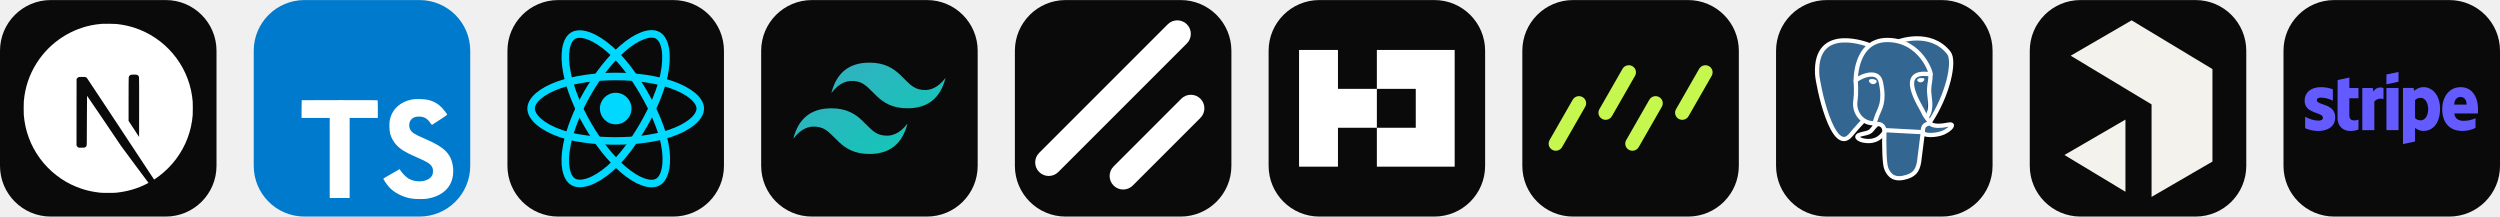
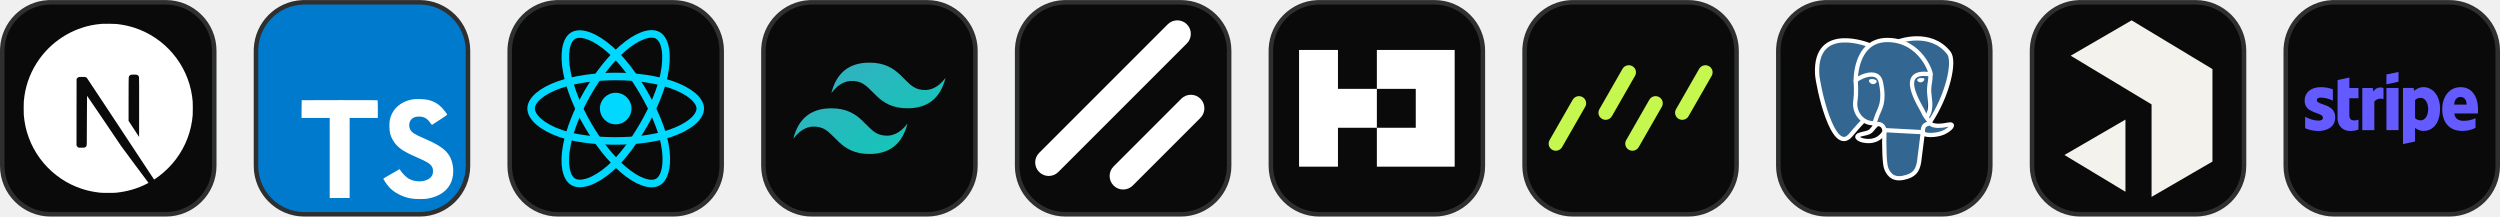
<svg xmlns="http://www.w3.org/2000/svg" width="554" height="48" viewBox="0 0 554 48" fill="none">
-   <g clip-path="url(#clip0_1068_502)">
-     <g clip-path="url(#clip1_1068_502)">
-       <path d="M36.733 0.012H11.245C5.035 0.012 0 5.046 0 11.257V36.745C0 42.956 5.035 47.99 11.245 47.99H36.733C42.944 47.99 47.978 42.956 47.978 36.745V11.257C47.978 5.046 42.944 0.012 36.733 0.012Z" fill="#0A0A0A" />
+   <g clip-path="url(#clip0_1069_99)">
+     <g clip-path="url(#clip1_1069_99)">
+       <path d="M11.245 0.512H36.733C42.668 0.512 47.478 5.323 47.478 11.257V36.745C47.478 42.679 42.668 47.49 36.733 47.49H11.245C5.311 47.49 0.5 42.679 0.5 36.745V11.257L0.514 10.704C0.792 5.21 5.198 0.804 10.692 0.525L11.245 0.512Z" fill="#0A0A0A" stroke="#2E2F2F" />
      <path d="M22.76 5.268C22.68 5.275 22.423 5.301 22.192 5.319C16.868 5.799 11.882 8.672 8.723 13.087C6.965 15.542 5.84 18.326 5.415 21.276C5.264 22.306 5.246 22.61 5.246 24.006C5.246 25.402 5.264 25.706 5.415 26.735C6.433 33.774 11.442 39.688 18.235 41.879C19.452 42.271 20.734 42.538 22.192 42.7C22.76 42.762 25.215 42.762 25.783 42.7C28.3 42.421 30.433 41.798 32.536 40.725C32.858 40.56 32.921 40.516 32.877 40.479C32.847 40.457 31.473 38.614 29.825 36.387L26.827 32.338L23.072 26.779C21.005 23.724 19.305 21.225 19.29 21.225C19.276 21.221 19.261 23.691 19.254 26.706C19.243 31.986 19.239 32.199 19.173 32.323C19.078 32.503 19.005 32.576 18.851 32.657C18.733 32.715 18.631 32.726 18.078 32.726H17.444L17.275 32.62C17.165 32.55 17.085 32.459 17.03 32.352L16.953 32.188L16.96 24.841L16.971 17.491L17.085 17.348C17.143 17.271 17.268 17.172 17.356 17.125C17.506 17.051 17.565 17.044 18.198 17.044C18.946 17.044 19.07 17.073 19.265 17.286C19.32 17.345 21.353 20.408 23.786 24.097C26.219 27.787 29.546 32.825 31.18 35.298L34.148 39.794L34.298 39.695C35.628 38.831 37.035 37.599 38.149 36.317C40.52 33.594 42.048 30.275 42.561 26.735C42.711 25.706 42.729 25.402 42.729 24.006C42.729 22.61 42.711 22.306 42.561 21.276C41.542 14.238 36.533 8.324 29.74 6.133C28.542 5.744 27.267 5.477 25.838 5.316C25.486 5.279 23.064 5.239 22.76 5.268ZM30.433 16.604C30.608 16.692 30.752 16.861 30.803 17.037C30.832 17.132 30.839 19.169 30.832 23.76L30.821 30.348L29.66 28.567L28.494 26.787V21.998C28.494 18.902 28.509 17.161 28.531 17.077C28.59 16.872 28.718 16.711 28.894 16.615C29.044 16.538 29.099 16.531 29.674 16.531C30.217 16.531 30.312 16.538 30.433 16.604Z" fill="white" />
    </g>
-     <g clip-path="url(#clip2_1068_502)">
-       <path d="M92.96 0.012H67.472C61.261 0.012 56.227 5.046 56.227 11.257V36.745C56.227 42.956 61.261 47.99 67.472 47.99H92.96C99.17 47.99 104.205 42.956 104.205 36.745V11.257C104.205 5.046 99.17 0.012 92.96 0.012Z" fill="#007ACC" />
+     <g clip-path="url(#clip2_1069_99)">
+       <path d="M67.472 0.512H92.96C98.894 0.512 103.705 5.323 103.705 11.257V36.745C103.705 42.679 98.894 47.49 92.96 47.49H67.472C61.537 47.49 56.727 42.679 56.727 36.745V11.257L56.74 10.704C57.019 5.21 61.425 0.804 66.919 0.525L67.472 0.512Z" fill="#007ACC" stroke="#2E2F2F" />
      <path d="M66.835 24.162L66.82 26.127H69.943H73.065V34.999V43.871H75.274H77.482V34.999V26.127H80.605H83.727V24.2C83.727 23.134 83.704 22.243 83.674 22.22C83.651 22.189 79.851 22.174 75.243 22.182L66.858 22.204L66.835 24.162Z" fill="white" />
      <path d="M94.939 22.147C96.158 22.451 97.087 22.992 97.94 23.875C98.382 24.348 99.037 25.208 99.09 25.414C99.105 25.475 97.018 26.876 95.754 27.66C95.709 27.691 95.526 27.493 95.32 27.188C94.703 26.29 94.056 25.901 93.066 25.833C91.611 25.734 90.674 26.495 90.682 27.767C90.682 28.14 90.736 28.361 90.888 28.666C91.208 29.328 91.802 29.724 93.668 30.532C97.102 32.009 98.572 32.984 99.486 34.37C100.506 35.916 100.735 38.383 100.042 40.219C99.28 42.214 97.391 43.569 94.734 44.019C93.911 44.163 91.962 44.141 91.078 43.981C89.151 43.638 87.324 42.686 86.197 41.437C85.755 40.95 84.894 39.678 84.948 39.586C84.97 39.556 85.168 39.434 85.389 39.305C85.603 39.183 86.41 38.718 87.171 38.277L88.55 37.477L88.839 37.903C89.243 38.52 90.126 39.366 90.659 39.647C92.19 40.455 94.292 40.34 95.328 39.411C95.769 39.008 95.952 38.589 95.952 37.972C95.952 37.416 95.884 37.172 95.594 36.754C95.221 36.221 94.46 35.771 92.297 34.834C89.822 33.768 88.755 33.106 87.781 32.055C87.217 31.445 86.684 30.471 86.463 29.656C86.28 28.978 86.235 27.28 86.379 26.594C86.889 24.203 88.695 22.535 91.299 22.04C92.144 21.88 94.109 21.941 94.939 22.147Z" fill="white" />
    </g>
-     <g clip-path="url(#clip3_1068_502)">
-       <path d="M149.183 0.012H123.694C117.484 0.012 112.449 5.046 112.449 11.257V36.745C112.449 42.956 117.484 47.99 123.694 47.99H149.183C155.393 47.99 160.428 42.956 160.428 36.745V11.257C160.428 5.046 155.393 0.012 149.183 0.012Z" fill="#0A0A0A" />
+     <g clip-path="url(#clip3_1069_99)">
+       <path d="M123.694 0.512H149.183C155.117 0.512 159.928 5.323 159.928 11.257V36.745C159.928 42.679 155.117 47.49 149.183 47.49H123.694C117.76 47.49 112.949 42.679 112.949 36.745V11.257L112.963 10.704C113.241 5.21 117.647 0.804 123.142 0.525L123.694 0.512Z" fill="#0A0A0A" stroke="#2E2F2F" />
      <path d="M136.438 27.551C138.369 27.551 139.934 25.986 139.934 24.055C139.934 22.124 138.369 20.559 136.438 20.559C134.507 20.559 132.941 22.124 132.941 24.055C132.941 25.986 134.507 27.551 136.438 27.551Z" fill="#00D8FF" />
      <path fill-rule="evenodd" clip-rule="evenodd" d="M136.437 16.945C141.132 16.945 145.493 17.619 148.781 18.751C152.743 20.115 155.178 22.182 155.178 24.054C155.178 26.005 152.597 28.201 148.342 29.611C145.126 30.677 140.893 31.233 136.437 31.233C131.868 31.233 127.542 30.711 124.289 29.599C120.174 28.193 117.695 25.968 117.695 24.054C117.695 22.197 120.021 20.146 123.927 18.784C127.228 17.634 131.697 16.945 136.437 16.945Z" stroke="#00D8FF" stroke-width="1.67" />
      <path fill-rule="evenodd" clip-rule="evenodd" d="M130.249 20.522C132.595 16.455 135.356 13.014 137.98 10.731C141.14 7.98 144.148 6.903 145.77 7.838C147.46 8.813 148.073 12.146 147.169 16.536C146.486 19.855 144.852 23.799 142.626 27.659C140.344 31.617 137.73 35.104 135.142 37.366C131.868 40.228 128.703 41.264 127.045 40.308C125.436 39.381 124.821 36.341 125.593 32.277C126.245 28.843 127.881 24.628 130.248 20.522H130.249Z" stroke="#00D8FF" stroke-width="1.67" />
      <path fill-rule="evenodd" clip-rule="evenodd" d="M130.257 27.671C127.905 23.609 126.304 19.496 125.635 16.084C124.831 11.972 125.4 8.827 127.02 7.89C128.708 6.912 131.902 8.046 135.254 11.022C137.788 13.272 140.39 16.656 142.622 20.512C144.911 24.466 146.627 28.473 147.294 31.844C148.139 36.11 147.455 39.37 145.799 40.328C144.192 41.259 141.251 40.274 138.116 37.575C135.467 35.296 132.632 31.773 130.257 27.671Z" stroke="#00D8FF" stroke-width="1.67" />
    </g>
-     <g clip-path="url(#clip4_1068_502)">
-       <path d="M205.409 0.012H179.921C173.71 0.012 168.676 5.046 168.676 11.257V36.745C168.676 42.956 173.71 47.99 179.921 47.99H205.409C211.62 47.99 216.654 42.956 216.654 36.745V11.257C216.654 5.046 211.62 0.012 205.409 0.012Z" fill="#0A0A0A" />
-       <path fill-rule="evenodd" clip-rule="evenodd" d="M184.231 20.626C185.355 16.128 188.166 13.879 192.664 13.879C199.411 13.879 200.255 18.939 203.628 19.782C205.877 20.345 207.845 19.502 209.532 17.252C208.407 21.75 205.596 23.999 201.098 23.999C194.351 23.999 193.508 18.939 190.134 18.096C187.885 17.533 185.917 18.377 184.231 20.626ZM175.797 30.746C176.921 26.248 179.733 23.999 184.231 23.999C190.978 23.999 191.821 29.06 195.194 29.903C197.444 30.465 199.411 29.622 201.098 27.373C199.974 31.871 197.162 34.12 192.664 34.12C185.917 34.12 185.074 29.06 181.7 28.216C179.451 27.654 177.484 28.497 175.797 30.746Z" fill="url(#paint0_linear_1068_502)" />
+     <g clip-path="url(#clip4_1069_99)">
+       <path d="M179.921 0.512H205.409C211.343 0.512 216.154 5.323 216.154 11.257V36.745C216.154 42.679 211.343 47.49 205.409 47.49H179.921C173.987 47.49 169.176 42.679 169.176 36.745V11.257L169.189 10.704C169.468 5.21 173.874 0.804 179.368 0.525L179.921 0.512Z" fill="#0A0A0A" stroke="#2E2F2F" />
+       <path fill-rule="evenodd" clip-rule="evenodd" d="M184.231 20.626C185.355 16.128 188.166 13.879 192.664 13.879C199.411 13.879 200.255 18.939 203.628 19.782C205.877 20.345 207.845 19.502 209.532 17.252C208.407 21.75 205.596 23.999 201.098 23.999C194.351 23.999 193.508 18.939 190.134 18.096C187.885 17.533 185.917 18.377 184.231 20.626ZM175.797 30.746C176.921 26.248 179.733 23.999 184.231 23.999C190.978 23.999 191.821 29.06 195.194 29.903C197.444 30.465 199.411 29.622 201.098 27.373C199.974 31.871 197.162 34.12 192.664 34.12C185.917 34.12 185.074 29.06 181.7 28.216C179.451 27.654 177.484 28.497 175.797 30.746Z" fill="url(#paint0_linear_1069_99)" />
    </g>
-     <g clip-path="url(#clip5_1068_502)">
-       <path d="M261.632 0.012H236.143C229.933 0.012 224.898 5.046 224.898 11.257V36.745C224.898 42.956 229.933 47.99 236.143 47.99H261.632C267.842 47.99 272.877 42.956 272.877 36.745V11.257C272.877 5.046 267.842 0.012 261.632 0.012Z" fill="#0A0A0A" />
+     <g clip-path="url(#clip5_1069_99)">
+       <path d="M236.144 0.512H261.632C267.566 0.512 272.377 5.323 272.377 11.257V36.745C272.377 42.679 267.566 47.49 261.632 47.49H236.144C230.209 47.49 225.398 42.679 225.398 36.745V11.257L225.412 10.704C225.69 5.21 230.096 0.804 235.591 0.525L236.144 0.512Z" fill="#0A0A0A" stroke="#2E2F2F" />
      <path d="M266.015 26.119C267.186 24.948 267.186 23.049 266.015 21.878C264.844 20.707 262.945 20.707 261.774 21.878L246.773 36.88C245.602 38.051 245.602 39.949 246.773 41.12C247.944 42.291 249.842 42.291 251.013 41.12L266.015 26.119Z" fill="white" />
      <path d="M263.011 9.627C264.182 8.456 264.182 6.557 263.011 5.386C261.84 4.215 259.941 4.215 258.77 5.386L230.278 33.878C229.107 35.049 229.107 36.948 230.278 38.119C231.449 39.29 233.348 39.29 234.519 38.119L263.011 9.627Z" fill="white" />
    </g>
-     <g clip-path="url(#clip6_1068_502)">
-       <path d="M317.858 0.012H292.37C286.16 0.012 281.125 5.046 281.125 11.257V36.745C281.125 42.956 286.16 47.99 292.37 47.99H317.858C324.069 47.99 329.103 42.956 329.103 36.745V11.257C329.103 5.046 324.069 0.012 317.858 0.012Z" fill="#0A0A0A" />
+     <g clip-path="url(#clip6_1069_99)">
+       <path d="M292.37 0.512H317.858C323.793 0.512 328.604 5.323 328.604 11.257V36.745C328.604 42.679 323.793 47.49 317.858 47.49H292.37C286.436 47.49 281.625 42.679 281.625 36.745V11.257L281.639 10.704C281.917 5.21 286.323 0.804 291.817 0.525L292.37 0.512Z" fill="#0A0A0A" stroke="#2E2F2F" />
      <path d="M287.871 36.934H296.492V28.312H305.113V19.691H296.492V11.07H287.871V36.934ZM305.113 28.312V36.934H322.356V11.07H305.113V19.691H313.734V28.312H305.113Z" fill="white" />
    </g>
-     <g clip-path="url(#clip7_1068_502)">
-       <path d="M374.081 0.012H348.593C342.382 0.012 337.348 5.046 337.348 11.257V36.745C337.348 42.956 342.382 47.99 348.593 47.99H374.081C380.291 47.99 385.326 42.956 385.326 36.745V11.257C385.326 5.046 380.291 0.012 374.081 0.012Z" fill="#0A0A0A" />
+     <g clip-path="url(#clip7_1069_99)">
+       <path d="M348.593 0.512H374.081C380.015 0.512 384.826 5.323 384.826 11.257V36.745C384.826 42.679 380.015 47.49 374.081 47.49H348.593C342.659 47.49 337.848 42.679 337.848 36.745V11.257L337.861 10.704C338.14 5.21 342.546 0.804 348.04 0.525L348.593 0.512Z" fill="#0A0A0A" stroke="#2E2F2F" />
      <path d="M351.281 23.661C351.717 22.9 351.45 21.936 350.684 21.508C349.918 21.08 348.943 21.35 348.507 22.111L343.385 31.048C342.949 31.809 343.216 32.773 343.982 33.202C344.748 33.629 345.723 33.359 346.159 32.598L351.281 23.661Z" fill="#C5F74F" />
      <path d="M362.32 16.809C362.756 16.048 362.489 15.084 361.723 14.656C360.957 14.228 359.982 14.499 359.546 15.26L354.424 24.197C353.988 24.958 354.255 25.922 355.021 26.35C355.787 26.778 356.762 26.508 357.198 25.746L362.32 16.809Z" fill="#C5F74F" />
      <path d="M379.304 16.809C379.74 16.048 379.473 15.084 378.707 14.656C377.941 14.228 376.966 14.499 376.53 15.26L371.409 24.197C370.972 24.958 371.24 25.922 372.006 26.35C372.772 26.778 373.747 26.508 374.183 25.746L379.304 16.809Z" fill="#C5F74F" />
      <path d="M368.261 23.661C368.697 22.9 368.43 21.936 367.664 21.508C366.898 21.08 365.923 21.35 365.487 22.111L360.366 31.048C359.929 31.809 360.197 32.773 360.963 33.202C361.729 33.629 362.704 33.359 363.14 32.598L368.261 23.661Z" fill="#C5F74F" />
    </g>
-     <g clip-path="url(#clip8_1068_502)">
-       <path d="M430.308 0.012H404.819C398.609 0.012 393.574 5.046 393.574 11.257V36.745C393.574 42.956 398.609 47.99 404.819 47.99H430.308C436.518 47.99 441.553 42.956 441.553 36.745V11.257C441.553 5.046 436.518 0.012 430.308 0.012Z" fill="#0A0A0A" />
+     <g clip-path="url(#clip8_1069_99)">
+       <path d="M404.819 0.512H430.308C436.242 0.512 441.053 5.323 441.053 11.257V36.745C441.053 42.679 436.242 47.49 430.308 47.49H404.819C398.885 47.49 394.074 42.679 394.074 36.745V11.257L394.088 10.704C394.366 5.21 398.772 0.804 404.267 0.525L404.819 0.512Z" fill="#0A0A0A" stroke="#2E2F2F" />
      <path d="M431.71 27.879C427.901 28.664 427.625 27.374 427.625 27.374C431.648 21.405 433.331 13.828 431.878 11.974C427.92 6.913 421.066 9.308 420.951 9.37L420.914 9.376C420.077 9.208 419.226 9.12 418.373 9.111C416.649 9.085 415.342 9.563 414.348 10.316C414.348 10.316 402.122 5.279 402.691 16.65C402.812 19.07 406.157 34.967 410.15 30.157C411.62 28.389 413.03 26.904 413.03 26.904C413.729 27.369 414.568 27.606 415.447 27.52L415.516 27.463C415.496 27.69 415.505 27.92 415.543 28.145C414.516 29.294 414.819 29.496 412.763 29.919C410.683 30.347 411.906 31.11 412.702 31.311C413.67 31.553 415.907 31.896 417.42 29.779L417.359 30.02C417.762 30.343 418.044 32.12 417.997 33.73C417.95 35.34 417.918 36.444 418.234 37.309C418.55 38.173 418.867 40.116 421.568 39.549C423.826 39.066 424.994 37.81 425.159 35.72C425.275 34.233 425.536 34.452 425.554 33.124L425.765 32.494C426.006 30.478 425.805 29.828 427.195 30.131L427.534 30.161C428.558 30.207 429.898 29.997 430.683 29.632C432.376 28.846 433.381 27.534 431.711 27.879H431.71Z" fill="#336791" />
      <path d="M420.951 9.12C420.53 9.252 427.757 6.478 431.865 11.726C433.315 13.581 431.635 21.158 427.611 27.127M417.583 28.834C417.478 32.584 417.61 36.361 417.976 37.267C418.342 38.174 419.129 39.969 421.832 39.392C424.089 38.908 424.911 37.971 425.267 35.904L426.101 29.292L417.583 28.834ZM414.344 10.033C414.344 10.033 402.11 5.031 402.679 16.402C402.801 18.821 406.145 34.719 410.138 29.909C411.595 28.152 412.913 26.778 412.913 26.778L414.344 10.033Z" fill="#336791" />
      <path d="M420.951 9.12C420.53 9.252 427.757 6.478 431.865 11.726C433.315 13.581 431.635 21.158 427.611 27.127M417.583 28.834C417.478 32.584 417.61 36.361 417.976 37.267C418.342 38.174 419.129 39.969 421.832 39.392C424.089 38.908 424.911 37.971 425.267 35.904L426.101 29.292L417.583 28.834ZM414.344 10.033C414.344 10.033 402.11 5.031 402.679 16.402C402.801 18.821 406.145 34.719 410.138 29.909C411.595 28.152 412.913 26.778 412.913 26.778L414.344 10.033Z" stroke="white" stroke-width="0.943" stroke-linecap="round" stroke-linejoin="round" />
      <path d="M427.61 27.123C427.61 27.123 427.874 28.415 431.695 27.627C433.365 27.281 432.359 28.594 430.667 29.379C429.278 30.025 426.163 30.19 426.112 29.3C425.98 27.001 427.751 27.699 427.623 27.123C427.507 26.604 426.714 26.095 426.192 24.825C425.735 23.718 419.919 15.219 427.805 16.48C428.095 16.42 425.749 8.968 418.37 8.86C410.99 8.752 411.223 17.933 411.223 17.933" fill="#336791" />
      <path d="M427.61 27.123C427.61 27.123 427.874 28.415 431.695 27.627C433.365 27.281 432.359 28.594 430.667 29.379C429.278 30.025 426.163 30.19 426.112 29.3C425.98 27.001 427.751 27.699 427.623 27.123C427.507 26.604 426.714 26.095 426.192 24.825C425.735 23.718 419.919 15.219 427.805 16.48C428.095 16.42 425.749 8.968 418.37 8.86C410.99 8.752 411.223 17.933 411.223 17.933" stroke="white" stroke-width="0.943" stroke-linecap="round" stroke-linejoin="bevel" />
      <path d="M415.516 27.913C414.488 29.062 414.791 29.264 412.735 29.687C410.656 30.115 411.879 30.878 412.675 31.078C413.642 31.321 415.879 31.663 417.392 29.546C417.854 28.9 417.39 27.872 416.757 27.611C416.451 27.485 416.043 27.327 415.518 27.914L415.516 27.913Z" fill="#0A0A0A" stroke="white" stroke-width="0.943" stroke-linejoin="round" />
      <path d="M415.45 27.892C415.344 27.216 415.671 26.414 416.02 25.473C416.545 24.063 417.755 22.653 416.788 18.177C416.067 14.843 411.227 17.482 411.227 17.934C411.227 18.386 411.445 20.227 411.147 22.368C410.756 25.165 412.926 27.529 415.425 27.288" fill="#336791" />
      <path d="M415.45 27.892C415.344 27.216 415.671 26.414 416.02 25.473C416.545 24.063 417.755 22.653 416.788 18.177C416.067 14.843 411.227 17.482 411.227 17.934C411.227 18.386 411.445 20.227 411.147 22.368C410.756 25.165 412.926 27.529 415.425 27.288" stroke="white" stroke-width="0.943" stroke-linecap="round" stroke-linejoin="round" />
      <path d="M414.298 17.868C414.276 18.023 414.581 18.435 414.978 18.49C415.375 18.546 415.713 18.224 415.736 18.069C415.758 17.913 415.452 17.745 415.056 17.689C414.659 17.634 414.318 17.716 414.298 17.868Z" fill="white" stroke="white" stroke-width="0.315" />
      <path d="M426.372 17.552C426.393 17.706 426.089 18.119 425.692 18.174C425.295 18.229 424.954 17.908 424.935 17.752C424.915 17.597 425.218 17.428 425.614 17.373C426.011 17.317 426.352 17.399 426.372 17.552Z" fill="white" stroke="white" stroke-width="0.157" />
      <path d="M427.793 16.484C427.859 17.697 427.532 18.52 427.49 19.811C427.429 21.684 428.383 23.83 426.945 25.978" fill="#0A0A0A" />
      <path d="M427.793 16.484C427.859 17.697 427.532 18.52 427.49 19.811C427.429 21.684 428.383 23.83 426.945 25.978" stroke="white" stroke-width="0.943" stroke-linecap="round" stroke-linejoin="round" />
    </g>
-     <g clip-path="url(#clip9_1068_502)">
-       <path d="M486.53 0.012H461.042C454.831 0.012 449.797 5.046 449.797 11.257V36.745C449.797 42.956 454.831 47.99 461.042 47.99H486.53C492.741 47.99 497.775 42.956 497.775 36.745V11.257C497.775 5.046 492.741 0.012 486.53 0.012Z" fill="#0A0A0A" />
+     <g clip-path="url(#clip9_1069_99)">
+       <path d="M461.042 0.512H486.53C492.465 0.512 497.275 5.323 497.275 11.257V36.745C497.275 42.679 492.465 47.49 486.53 47.49H461.042C455.108 47.49 450.297 42.679 450.297 36.745V11.257L450.311 10.704C450.589 5.21 454.995 0.804 460.489 0.525L461.042 0.512Z" fill="#0A0A0A" stroke="#2E2F2F" />
      <path d="M472.365 4.508L490.279 15.307V35.802L476.787 43.63V23.135L458.863 12.345L472.365 4.508Z" fill="#F4F2ED" />
      <path d="M470.999 42.495V26.5L457.48 34.345L470.999 42.495Z" fill="#F4F2ED" />
    </g>
-     <g clip-path="url(#clip10_1068_502)">
-       <path d="M542.757 0.012H517.268C511.058 0.012 506.023 5.046 506.023 11.257V36.745C506.023 42.956 511.058 47.99 517.268 47.99H542.757C548.967 47.99 554.002 42.956 554.002 36.745V11.257C554.002 5.046 548.967 0.012 542.757 0.012Z" fill="#0A0A0A" />
+     <g clip-path="url(#clip10_1069_99)">
+       <path d="M517.269 0.512H542.757C548.691 0.512 553.502 5.323 553.502 11.257V36.745C553.502 42.679 548.691 47.49 542.757 47.49H517.269C511.334 47.49 506.523 42.679 506.523 36.745V11.257L506.537 10.704C506.815 5.21 511.221 0.804 516.716 0.525L517.269 0.512Z" fill="#0A0A0A" stroke="#2E2F2F" />
      <path fill-rule="evenodd" clip-rule="evenodd" d="M549.129 24.201C549.129 21.468 547.805 19.312 545.276 19.312C542.736 19.312 541.199 21.468 541.199 24.179C541.199 27.391 543.014 29.014 545.618 29.014C546.888 29.014 547.848 28.725 548.574 28.32V26.186C547.848 26.548 547.016 26.773 545.959 26.773C544.924 26.773 544.006 26.41 543.889 25.15H549.107C549.107 25.012 549.129 24.457 549.129 24.201ZM543.857 23.187C543.857 21.98 544.593 21.479 545.265 21.479C545.916 21.479 546.61 21.98 546.61 23.187H543.857Z" fill="#635BFF" />
      <path fill-rule="evenodd" clip-rule="evenodd" d="M537.078 19.312C536.032 19.312 535.36 19.803 534.987 20.145L534.848 19.483H532.5V31.927L535.168 31.362L535.179 28.341C535.563 28.619 536.129 29.014 537.068 29.014C538.978 29.014 540.718 27.477 540.718 24.094C540.707 20.999 538.946 19.312 537.078 19.312ZM536.438 26.666C535.808 26.666 535.435 26.442 535.179 26.164L535.168 22.205C535.445 21.895 535.83 21.682 536.438 21.682C537.409 21.682 538.082 22.77 538.082 24.168C538.082 25.599 537.42 26.666 536.438 26.666Z" fill="#635BFF" />
      <path fill-rule="evenodd" clip-rule="evenodd" d="M528.832 18.684L531.511 18.108V15.941L528.832 16.507V18.684Z" fill="#635BFF" />
      <path d="M531.511 19.496H528.832V28.834H531.511V19.496Z" fill="#635BFF" />
      <path fill-rule="evenodd" clip-rule="evenodd" d="M525.96 20.287L525.79 19.497H523.484V28.835H526.152V22.507C526.782 21.685 527.849 21.834 528.18 21.952V19.497C527.839 19.369 526.59 19.134 525.96 20.287Z" fill="#635BFF" />
      <path fill-rule="evenodd" clip-rule="evenodd" d="M520.623 17.18L518.018 17.735L518.008 26.283C518.008 27.863 519.192 29.026 520.772 29.026C521.647 29.026 522.287 28.866 522.64 28.674V26.507C522.298 26.646 520.612 27.137 520.612 25.557V21.769H522.64V19.496H520.612L520.623 17.18Z" fill="#635BFF" />
      <path fill-rule="evenodd" clip-rule="evenodd" d="M513.407 22.205C513.407 21.788 513.749 21.628 514.314 21.628C515.125 21.628 516.15 21.874 516.961 22.311V19.803C516.075 19.451 515.2 19.312 514.314 19.312C512.148 19.312 510.707 20.444 510.707 22.333C510.707 25.278 514.762 24.809 514.762 26.079C514.762 26.57 514.336 26.73 513.738 26.73C512.852 26.73 511.721 26.367 510.824 25.876V28.416C511.817 28.843 512.82 29.024 513.738 29.024C515.958 29.024 517.484 27.925 517.484 26.015C517.473 22.834 513.407 23.4 513.407 22.205Z" fill="#635BFF" />
    </g>
  </g>
  <defs>
-     <linearGradient id="paint0_linear_1068_502" x1="184.887" y1="13.879" x2="199.318" y2="34.776" gradientUnits="userSpaceOnUse">
+     <linearGradient id="paint0_linear_1069_99" x1="184.887" y1="13.879" x2="199.318" y2="34.776" gradientUnits="userSpaceOnUse">
      <stop stop-color="#32B1C1" />
      <stop offset="1" stop-color="#14C6B7" />
    </linearGradient>
-     <clipPath id="clip0_1068_502">
+     <clipPath id="clip0_1069_99">
      <rect width="554" height="48" fill="white" />
    </clipPath>
-     <clipPath id="clip1_1068_502">
+     <clipPath id="clip1_1069_99">
      <rect width="47.978" height="47.978" fill="white" transform="translate(0 0.0117188)" />
    </clipPath>
-     <clipPath id="clip2_1068_502">
+     <clipPath id="clip2_1069_99">
      <rect width="47.978" height="47.978" fill="white" transform="translate(56.2266 0.0117188)" />
    </clipPath>
-     <clipPath id="clip3_1068_502">
+     <clipPath id="clip3_1069_99">
      <rect width="47.978" height="47.978" fill="white" transform="translate(112.449 0.0117188)" />
    </clipPath>
-     <clipPath id="clip4_1068_502">
+     <clipPath id="clip4_1069_99">
      <rect width="47.978" height="47.978" fill="white" transform="translate(168.676 0.0117188)" />
    </clipPath>
-     <clipPath id="clip5_1068_502">
+     <clipPath id="clip5_1069_99">
      <rect width="47.978" height="47.978" fill="white" transform="translate(224.898 0.0117188)" />
    </clipPath>
-     <clipPath id="clip6_1068_502">
+     <clipPath id="clip6_1069_99">
      <rect width="47.978" height="47.978" fill="white" transform="translate(281.125 0.0117188)" />
    </clipPath>
-     <clipPath id="clip7_1068_502">
+     <clipPath id="clip7_1069_99">
      <rect width="47.978" height="47.978" fill="white" transform="translate(337.348 0.0117188)" />
    </clipPath>
-     <clipPath id="clip8_1068_502">
+     <clipPath id="clip8_1069_99">
      <rect width="47.978" height="47.978" fill="white" transform="translate(393.574 0.0117188)" />
    </clipPath>
-     <clipPath id="clip9_1068_502">
+     <clipPath id="clip9_1069_99">
      <rect width="47.978" height="47.978" fill="white" transform="translate(449.797 0.0117188)" />
    </clipPath>
-     <clipPath id="clip10_1068_502">
+     <clipPath id="clip10_1069_99">
      <rect width="47.978" height="47.978" fill="white" transform="translate(506.023 0.0117188)" />
    </clipPath>
  </defs>
</svg>
